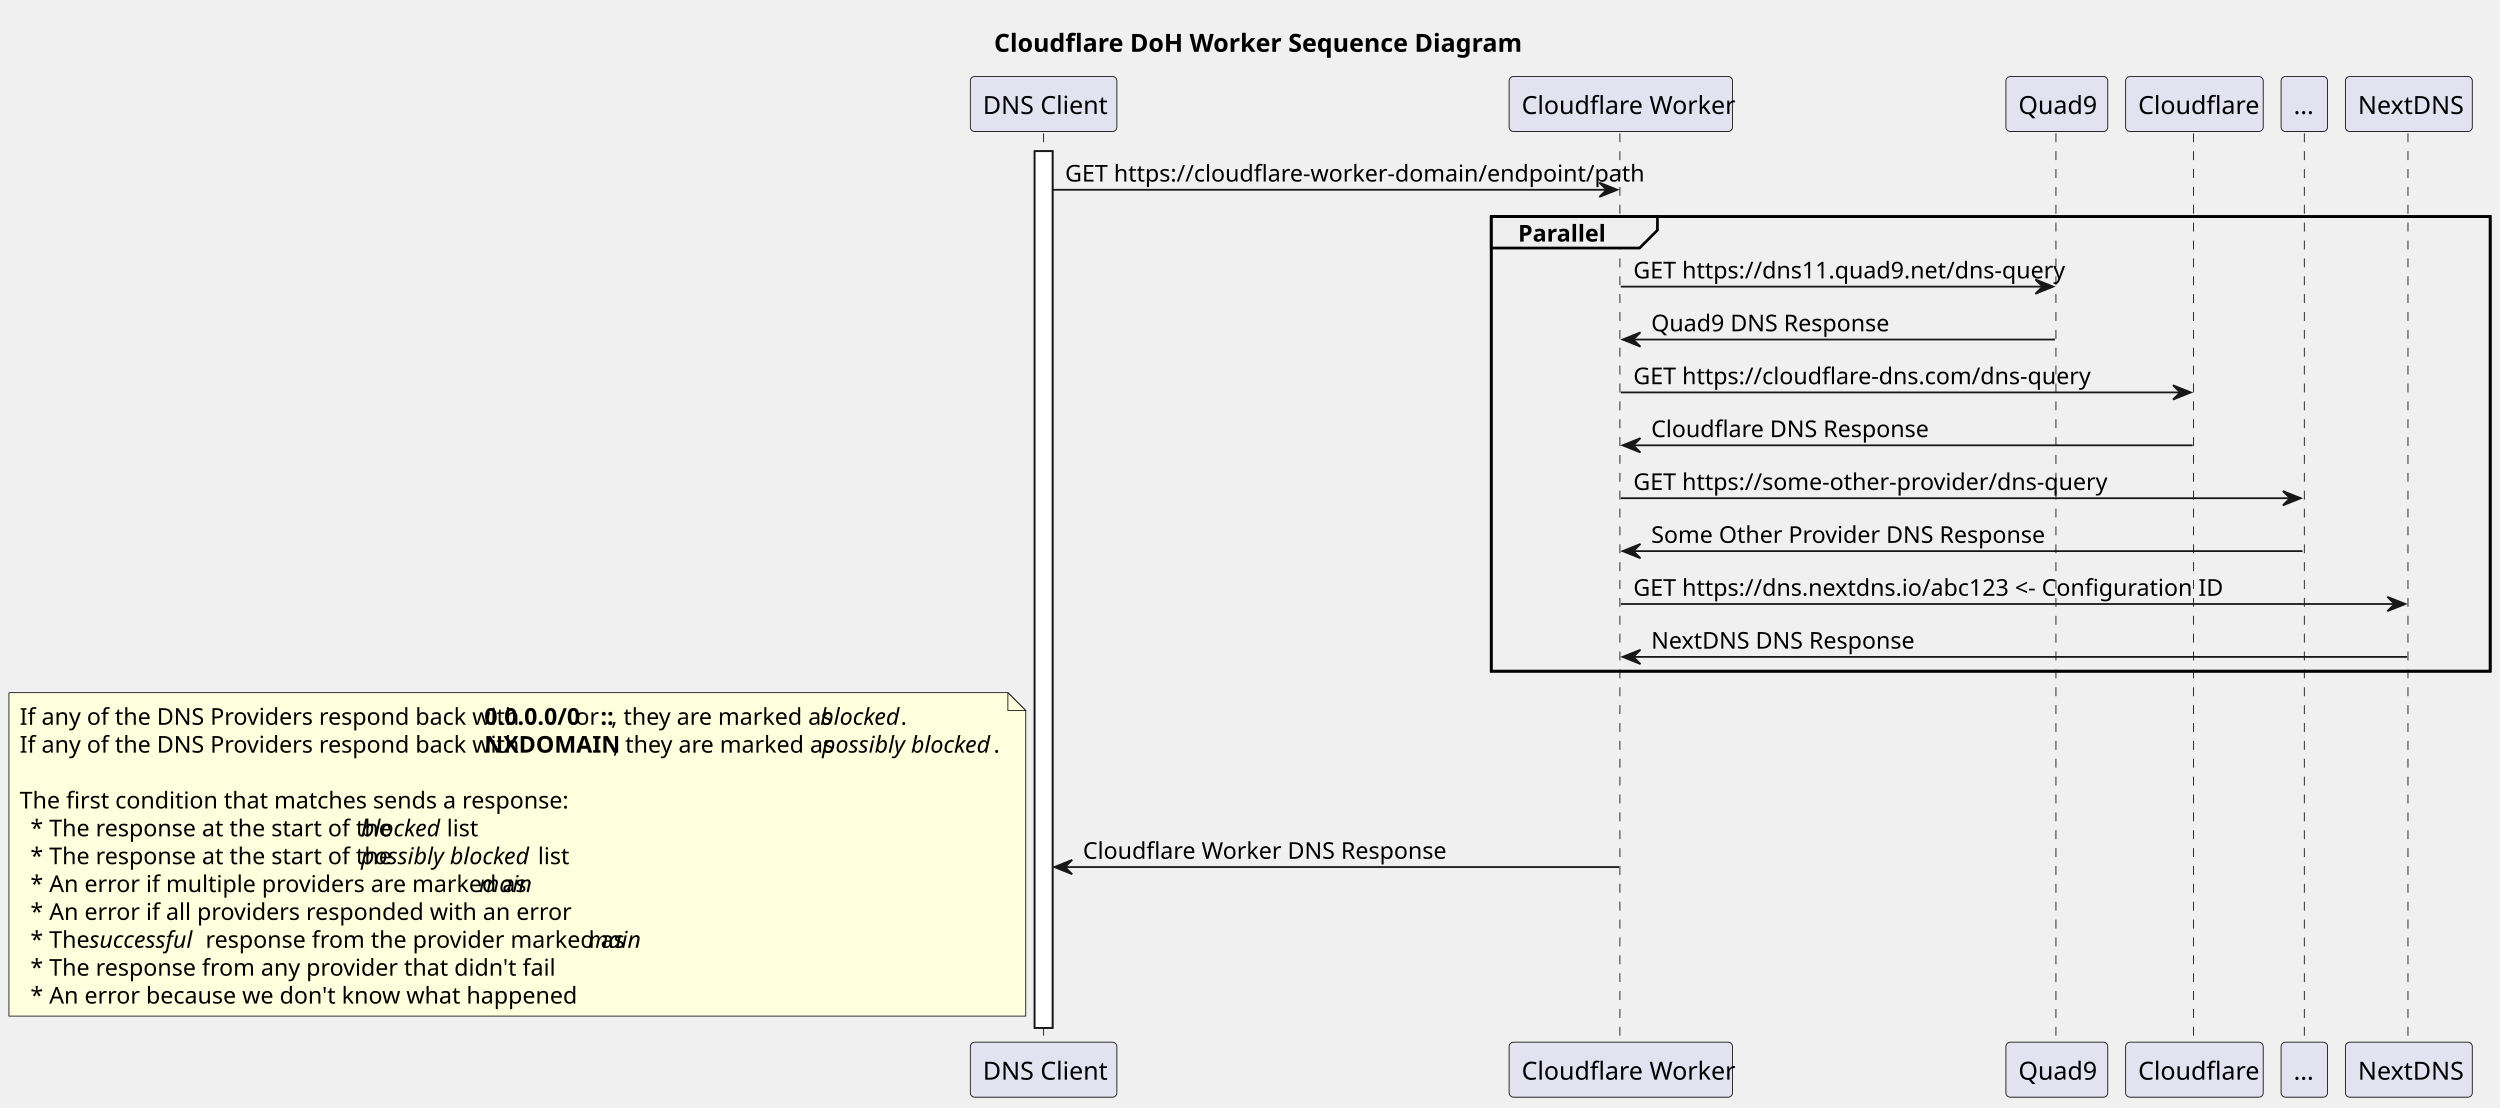
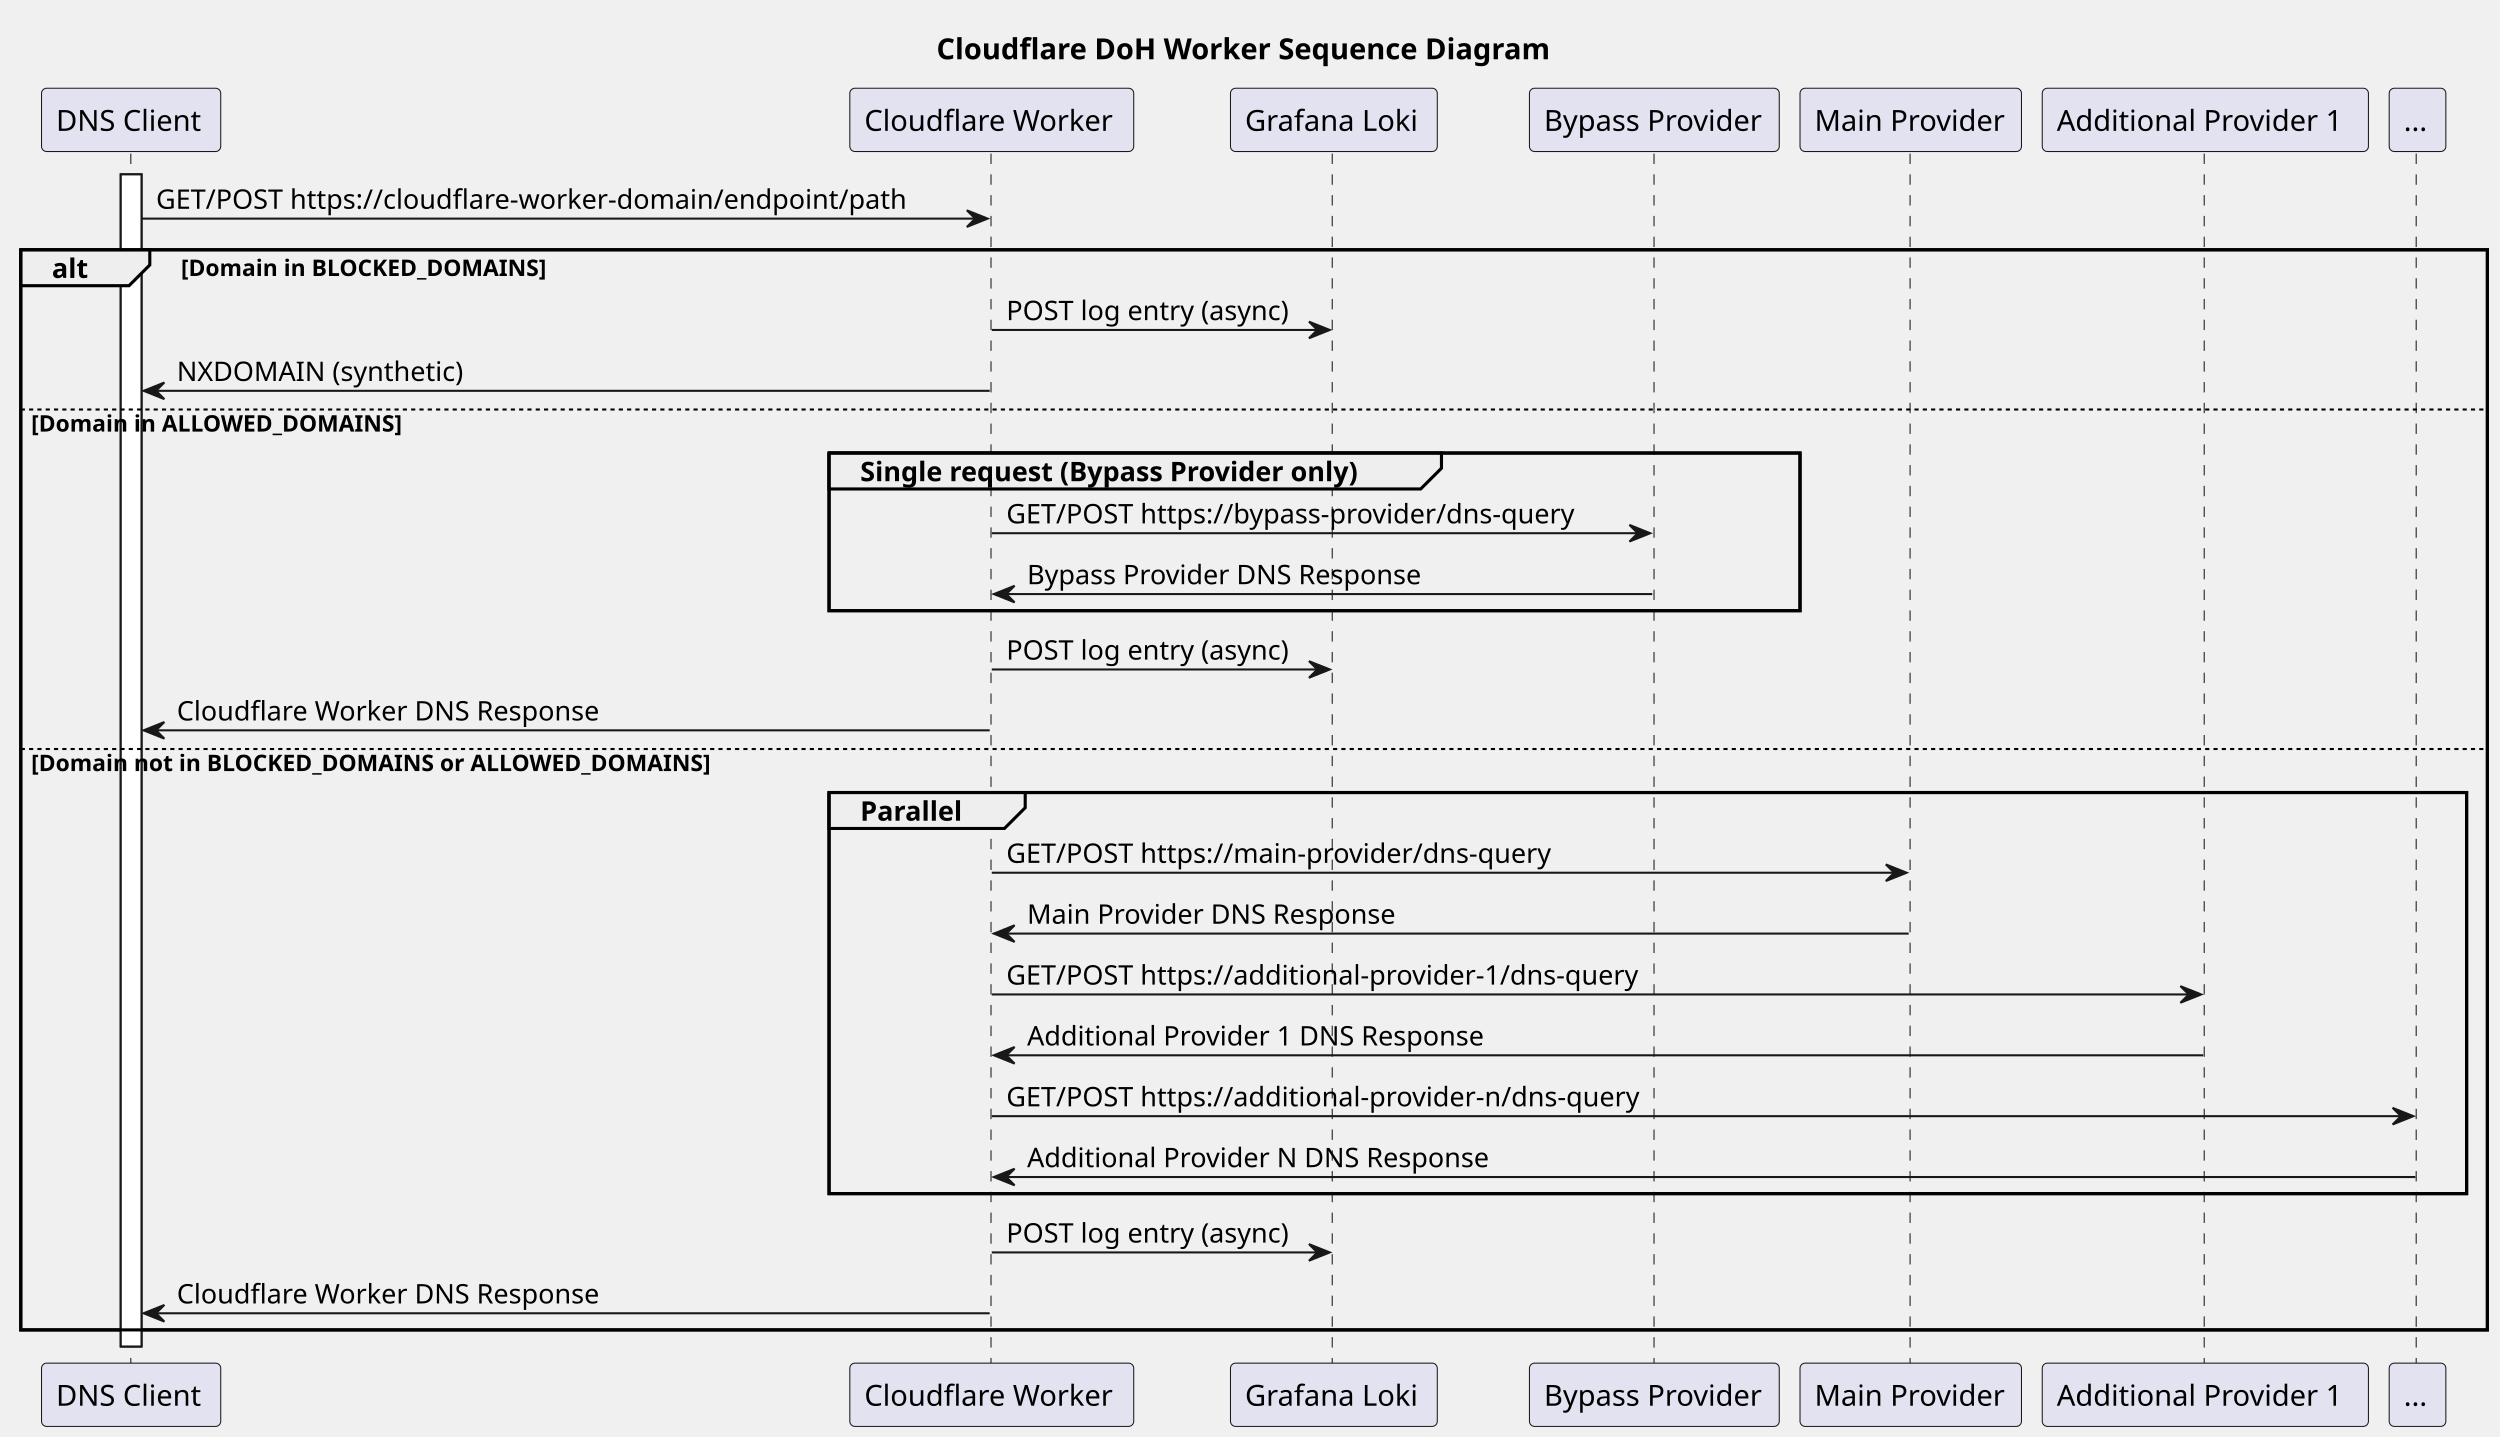
- <svg xmlns="http://www.w3.org/2000/svg" contentStyleType="text/css" height="620px" preserveAspectRatio="none" style="width: 1399px; height: 620px; background: #ffffff" version="1.1" viewBox="0 0 1399 620" width="1399px" zoomAndPan="magnify">
+ <svg xmlns="http://www.w3.org/2000/svg" contentStyleType="text/css" data-diagram-type="SEQUENCE" height="692px" preserveAspectRatio="none" style="width:1204px;height:692px;background:#FFFFFF;" version="1.1" viewBox="0 0 1204 692" width="1204px" zoomAndPan="magnify">
  <defs />
  <g>
-     <rect height="26.8" style="stroke: #00000000; stroke-width: 1.0; fill: none" width="300" x="551.25" y="10" />
-     <text fill="#000000" font-family="sans-serif" font-size="14" font-weight="bold" lengthAdjust="spacing" textLength="290" x="556.25" y="29">Cloudflare DoH Worker Sequence Diagram</text>
-     <rect fill="#FFFFFF" height="490.6" style="stroke: #181818; stroke-width: 1.0" width="10" x="579" y="84.6" />
-     <rect height="254.4" style="stroke: #000000; stroke-width: 1.5; fill: none" width="559" x="834.5" y="121.2" />
-     <line style="stroke: #181818; stroke-width: 0.5; fill: none; stroke-dasharray: 5.0, 5.0" x1="584" x2="584" y1="74.6" y2="584.2" />
-     <line style="stroke: #181818; stroke-width: 0.5; fill: none; stroke-dasharray: 5.0, 5.0" x1="906.5" x2="906.5" y1="74.6" y2="584.2" />
-     <line style="stroke: #181818; stroke-width: 0.5; fill: none; stroke-dasharray: 5.0, 5.0" x1="1150.5" x2="1150.5" y1="74.6" y2="584.2" />
-     <line style="stroke: #181818; stroke-width: 0.5; fill: none; stroke-dasharray: 5.0, 5.0" x1="1227.5" x2="1227.5" y1="74.6" y2="584.2" />
-     <line style="stroke: #181818; stroke-width: 0.5; fill: none; stroke-dasharray: 5.0, 5.0" x1="1289.5" x2="1289.5" y1="74.6" y2="584.2" />
-     <line style="stroke: #181818; stroke-width: 0.5; fill: none; stroke-dasharray: 5.0, 5.0" x1="1347.5" x2="1347.5" y1="74.6" y2="584.2" />
-     <rect fill="#E2E2F0" height="30.8" rx="2.5" ry="2.5" style="stroke: #181818; stroke-width: 0.5" width="82" x="543" y="42.8" />
-     <text fill="#000000" font-family="sans-serif" font-size="14" lengthAdjust="spacing" textLength="68" x="550" y="63.8">DNS Client</text>
-     <rect fill="#E2E2F0" height="30.8" rx="2.5" ry="2.5" style="stroke: #181818; stroke-width: 0.5" width="82" x="543" y="583.2" />
-     <text fill="#000000" font-family="sans-serif" font-size="14" lengthAdjust="spacing" textLength="68" x="550" y="604.2">DNS Client</text>
-     <rect fill="#E2E2F0" height="30.8" rx="2.5" ry="2.5" style="stroke: #181818; stroke-width: 0.5" width="125" x="844.5" y="42.8" />
-     <text fill="#000000" font-family="sans-serif" font-size="14" lengthAdjust="spacing" textLength="111" x="851.5" y="63.8">Cloudflare Worker</text>
-     <rect fill="#E2E2F0" height="30.8" rx="2.5" ry="2.5" style="stroke: #181818; stroke-width: 0.5" width="125" x="844.5" y="583.2" />
-     <text fill="#000000" font-family="sans-serif" font-size="14" lengthAdjust="spacing" textLength="111" x="851.5" y="604.2">Cloudflare Worker</text>
-     <rect fill="#E2E2F0" height="30.8" rx="2.5" ry="2.5" style="stroke: #181818; stroke-width: 0.5" width="57" x="1122.5" y="42.8" />
-     <text fill="#000000" font-family="sans-serif" font-size="14" lengthAdjust="spacing" textLength="43" x="1129.5" y="63.8">Quad9</text>
-     <rect fill="#E2E2F0" height="30.8" rx="2.5" ry="2.5" style="stroke: #181818; stroke-width: 0.5" width="57" x="1122.5" y="583.2" />
-     <text fill="#000000" font-family="sans-serif" font-size="14" lengthAdjust="spacing" textLength="43" x="1129.5" y="604.2">Quad9</text>
-     <rect fill="#E2E2F0" height="30.8" rx="2.5" ry="2.5" style="stroke: #181818; stroke-width: 0.5" width="77" x="1189.5" y="42.8" />
-     <text fill="#000000" font-family="sans-serif" font-size="14" lengthAdjust="spacing" textLength="63" x="1196.5" y="63.8">Cloudflare</text>
-     <rect fill="#E2E2F0" height="30.8" rx="2.5" ry="2.5" style="stroke: #181818; stroke-width: 0.5" width="77" x="1189.5" y="583.2" />
-     <text fill="#000000" font-family="sans-serif" font-size="14" lengthAdjust="spacing" textLength="63" x="1196.5" y="604.2">Cloudflare</text>
-     <rect fill="#E2E2F0" height="30.8" rx="2.5" ry="2.5" style="stroke: #181818; stroke-width: 0.5" width="26" x="1276.5" y="42.8" />
-     <text fill="#000000" font-family="sans-serif" font-size="14" lengthAdjust="spacing" textLength="12" x="1283.5" y="63.8">...</text>
-     <rect fill="#E2E2F0" height="30.8" rx="2.5" ry="2.5" style="stroke: #181818; stroke-width: 0.5" width="26" x="1276.5" y="583.2" />
-     <text fill="#000000" font-family="sans-serif" font-size="14" lengthAdjust="spacing" textLength="12" x="1283.5" y="604.2">...</text>
-     <rect fill="#E2E2F0" height="30.8" rx="2.5" ry="2.5" style="stroke: #181818; stroke-width: 0.5" width="71" x="1312.5" y="42.8" />
-     <text fill="#000000" font-family="sans-serif" font-size="14" lengthAdjust="spacing" textLength="57" x="1319.5" y="63.8">NextDNS</text>
-     <rect fill="#E2E2F0" height="30.8" rx="2.5" ry="2.5" style="stroke: #181818; stroke-width: 0.5" width="71" x="1312.5" y="583.2" />
-     <text fill="#000000" font-family="sans-serif" font-size="14" lengthAdjust="spacing" textLength="57" x="1319.5" y="604.2">NextDNS</text>
-     <rect fill="#FFFFFF" height="490.6" style="stroke: #181818; stroke-width: 1.0" width="10" x="579" y="84.6" />
-     <polygon fill="#181818" points="895,102.2,905,106.2,895,110.2,899,106.2" style="stroke: #181818; stroke-width: 1.0" />
-     <line style="stroke: #181818; stroke-width: 1.0" x1="589" x2="901" y1="106.2" y2="106.2" />
-     <text fill="#000000" font-family="sans-serif" font-size="13" lengthAdjust="spacing" textLength="294" x="596" y="101.6">GET https://cloudflare-worker-domain/endpoint/path</text>
-     <path d="M834.5,121.2 L927.5,121.2 L927.5,128.8 L917.5,138.8 L834.5,138.8 L834.5,121.2 " fill="#EEEEEE" style="stroke: #000000; stroke-width: 1.5" />
-     <rect fill="none" height="254.4" style="stroke: #000000; stroke-width: 1.5" width="559" x="834.5" y="121.2" />
-     <text fill="#000000" font-family="sans-serif" font-size="13" font-weight="bold" lengthAdjust="spacing" textLength="48" x="849.5" y="135.2">Parallel</text>
-     <polygon fill="#181818" points="1139,156.4,1149,160.4,1139,164.4,1143,160.4" style="stroke: #181818; stroke-width: 1.0" />
-     <line style="stroke: #181818; stroke-width: 1.0" x1="907" x2="1145" y1="160.4" y2="160.4" />
-     <text fill="#000000" font-family="sans-serif" font-size="13" lengthAdjust="spacing" textLength="220" x="914" y="155.8">GET https://dns11.quad9.net/dns-query</text>
-     <polygon fill="#181818" points="918,186,908,190,918,194,914,190" style="stroke: #181818; stroke-width: 1.0" />
-     <line style="stroke: #181818; stroke-width: 1.0" x1="912" x2="1150" y1="190" y2="190" />
-     <text fill="#000000" font-family="sans-serif" font-size="13" lengthAdjust="spacing" textLength="127" x="924" y="185.4">Quad9 DNS Response</text>
-     <polygon fill="#181818" points="1216,215.6,1226,219.6,1216,223.6,1220,219.6" style="stroke: #181818; stroke-width: 1.0" />
-     <line style="stroke: #181818; stroke-width: 1.0" x1="907" x2="1222" y1="219.6" y2="219.6" />
-     <text fill="#000000" font-family="sans-serif" font-size="13" lengthAdjust="spacing" textLength="235" x="914" y="215">GET https://cloudflare-dns.com/dns-query</text>
-     <polygon fill="#181818" points="918,245.2,908,249.2,918,253.2,914,249.2" style="stroke: #181818; stroke-width: 1.0" />
-     <line style="stroke: #181818; stroke-width: 1.0" x1="912" x2="1227" y1="249.2" y2="249.2" />
-     <text fill="#000000" font-family="sans-serif" font-size="13" lengthAdjust="spacing" textLength="147" x="924" y="244.6">Cloudflare DNS Response</text>
-     <polygon fill="#181818" points="1277.5,274.8,1287.5,278.8,1277.5,282.8,1281.5,278.8" style="stroke: #181818; stroke-width: 1.0" />
-     <line style="stroke: #181818; stroke-width: 1.0" x1="907" x2="1283.5" y1="278.8" y2="278.8" />
-     <text fill="#000000" font-family="sans-serif" font-size="13" lengthAdjust="spacing" textLength="240" x="914" y="274.2">GET https://some-other-provider/dns-query</text>
-     <polygon fill="#181818" points="918,304.4,908,308.4,918,312.4,914,308.4" style="stroke: #181818; stroke-width: 1.0" />
-     <line style="stroke: #181818; stroke-width: 1.0" x1="912" x2="1288.5" y1="308.4" y2="308.4" />
-     <text fill="#000000" font-family="sans-serif" font-size="13" lengthAdjust="spacing" textLength="208" x="924" y="303.8">Some Other Provider DNS Response</text>
-     <polygon fill="#181818" points="1336,334,1346,338,1336,342,1340,338" style="stroke: #181818; stroke-width: 1.0" />
-     <line style="stroke: #181818; stroke-width: 1.0" x1="907" x2="1342" y1="338" y2="338" />
-     <text fill="#000000" font-family="sans-serif" font-size="13" lengthAdjust="spacing" textLength="304" x="914" y="333.4">GET https://dns.nextdns.io/abc123 &lt;- Configuration ID</text>
-     <polygon fill="#181818" points="918,363.6,908,367.6,918,371.6,914,367.6" style="stroke: #181818; stroke-width: 1.0" />
-     <line style="stroke: #181818; stroke-width: 1.0" x1="912" x2="1347" y1="367.6" y2="367.6" />
-     <text fill="#000000" font-family="sans-serif" font-size="13" lengthAdjust="spacing" textLength="142" x="924" y="363">NextDNS DNS Response</text>
-     <polygon fill="#181818" points="600,481.2,590,485.2,600,489.2,596,485.2" style="stroke: #181818; stroke-width: 1.0" />
-     <line style="stroke: #181818; stroke-width: 1.0" x1="594" x2="906" y1="485.2" y2="485.2" />
-     <text fill="#000000" font-family="sans-serif" font-size="13" lengthAdjust="spacing" textLength="191" x="606" y="480.6">Cloudflare Worker DNS Response</text>
-     <path d="M5,387.6 L5,568.6 L574,568.6 L574,397.6 L564,387.6 L5,387.6 " fill="#FEFFDD" style="stroke: #181818; stroke-width: 0.5" />
-     <path d="M564,387.6 L564,397.6 L574,397.6 L564,387.6 " fill="#FEFFDD" style="stroke: #181818; stroke-width: 0.5" />
-     <text fill="#000000" font-family="sans-serif" font-size="13" lengthAdjust="spacing" textLength="257" x="11" y="405.6">If any of the DNS Providers respond back with</text>
-     <text fill="#000000" font-family="sans-serif" font-size="13" font-weight="bold" lengthAdjust="spacing" textLength="48" x="271" y="405.6">0.0.0.0/0</text>
-     <text fill="#000000" font-family="sans-serif" font-size="13" lengthAdjust="spacing" textLength="11" x="322" y="405.6">or</text>
-     <text fill="#000000" font-family="sans-serif" font-size="13" font-weight="bold" lengthAdjust="spacing" textLength="6" x="336" y="405.6">::</text>
-     <text fill="#000000" font-family="sans-serif" font-size="13" lengthAdjust="spacing" textLength="114" x="342" y="405.6">, they are marked as</text>
-     <text fill="#000000" font-family="sans-serif" font-size="13" font-style="italic" lengthAdjust="spacing" textLength="45" x="459" y="405.6">blocked</text>
-     <text fill="#000000" font-family="sans-serif" font-size="13" lengthAdjust="spacing" textLength="3" x="504" y="405.6">.</text>
-     <text fill="#000000" font-family="sans-serif" font-size="13" lengthAdjust="spacing" textLength="257" x="11" y="421.2">If any of the DNS Providers respond back with</text>
-     <text fill="#000000" font-family="sans-serif" font-size="13" font-weight="bold" lengthAdjust="spacing" textLength="72" x="271" y="421.2">NXDOMAIN</text>
-     <text fill="#000000" font-family="sans-serif" font-size="13" lengthAdjust="spacing" textLength="114" x="343" y="421.2">, they are marked as</text>
-     <text fill="#000000" font-family="sans-serif" font-size="13" font-style="italic" lengthAdjust="spacing" textLength="96" x="460" y="421.2">possibly blocked</text>
-     <text fill="#000000" font-family="sans-serif" font-size="13" lengthAdjust="spacing" textLength="3" x="556" y="421.2">.</text>
-     <text fill="#000000" font-family="sans-serif" font-size="13" lengthAdjust="spacing" textLength="4" x="11" y="436.8"> </text>
-     <text fill="#000000" font-family="sans-serif" font-size="13" lengthAdjust="spacing" textLength="281" x="11" y="452.4">The first condition that matches sends a response:</text>
-     <text fill="#000000" font-family="sans-serif" font-size="13" lengthAdjust="spacing" textLength="182" x="17" y="468">* The response at the start of the</text>
-     <text fill="#000000" font-family="sans-serif" font-size="13" font-style="italic" lengthAdjust="spacing" textLength="45" x="202" y="468">blocked</text>
-     <text fill="#000000" font-family="sans-serif" font-size="13" lengthAdjust="spacing" textLength="16" x="250" y="468">list</text>
-     <text fill="#000000" font-family="sans-serif" font-size="13" lengthAdjust="spacing" textLength="182" x="17" y="483.6">* The response at the start of the</text>
-     <text fill="#000000" font-family="sans-serif" font-size="13" font-style="italic" lengthAdjust="spacing" textLength="96" x="202" y="483.6">possibly blocked</text>
-     <text fill="#000000" font-family="sans-serif" font-size="13" lengthAdjust="spacing" textLength="16" x="301" y="483.6">list</text>
-     <text fill="#000000" font-family="sans-serif" font-size="13" lengthAdjust="spacing" textLength="248" x="17" y="499.2">* An error if multiple providers are marked as</text>
-     <text fill="#000000" font-family="sans-serif" font-size="13" font-style="italic" lengthAdjust="spacing" textLength="28" x="268" y="499.2">main</text>
-     <text fill="#000000" font-family="sans-serif" font-size="13" lengthAdjust="spacing" textLength="267" x="17" y="514.8">* An error if all providers responded with an error</text>
-     <text fill="#000000" font-family="sans-serif" font-size="13" lengthAdjust="spacing" textLength="30" x="17" y="530.4">* The</text>
-     <text fill="#000000" font-family="sans-serif" font-size="13" font-style="italic" lengthAdjust="spacing" textLength="62" x="50" y="530.4">successful</text>
-     <text fill="#000000" font-family="sans-serif" font-size="13" lengthAdjust="spacing" textLength="211" x="115" y="530.4">response from the provider marked as</text>
-     <text fill="#000000" font-family="sans-serif" font-size="13" font-style="italic" lengthAdjust="spacing" textLength="28" x="329" y="530.4">main</text>
-     <text fill="#000000" font-family="sans-serif" font-size="13" lengthAdjust="spacing" textLength="263" x="17" y="546">* The response from any provider that didn't fail</text>
-     <text fill="#000000" font-family="sans-serif" font-size="13" lengthAdjust="spacing" textLength="276" x="17" y="561.6">* An error because we don't know what happened</text>
+     <text fill="#000000" font-family="sans-serif" font-size="14" font-weight="bold" lengthAdjust="spacing" textLength="304.917" x="451.004" y="28.535">Cloudflare DoH Worker Sequence Diagram</text>
+     <g>
+       <rect fill="#FFFFFF" height="564.5" style="stroke:#181818;stroke-width:1;" width="10" x="58.152" y="83.977" />
+     </g>
+     <rect fill="none" height="520.189" style="stroke:#000000;stroke-width:1.5;" width="1187.924" x="10" y="120.287" />
+     <rect fill="none" height="75.932" style="stroke:#000000;stroke-width:1.5;" width="467.619" x="399.272" y="218.174" />
+     <rect fill="none" height="193.174" style="stroke:#000000;stroke-width:1.5;" width="788.652" x="399.272" y="381.682" />
+     <g class="participant-lifeline" data-entity-uid="part1" data-qualified-name="DNS Client" id="part1-lifeline">
+       <g>
+         <rect fill="#000000" fill-opacity="0" height="583.5" width="8" x="59.152" y="73.977" />
+         <line style="stroke:#181818;stroke-width:0.5;stroke-dasharray:5,5;" x1="63" x2="63" y1="73.977" y2="657.477" />
+       </g>
+     </g>
+     <g class="participant-lifeline" data-entity-uid="part2" data-qualified-name="Cloudflare Worker" id="part2-lifeline">
+       <g>
+         <rect fill="#000000" fill-opacity="0" height="583.5" width="8" x="473.639" y="73.977" />
+         <line style="stroke:#181818;stroke-width:0.5;stroke-dasharray:5,5;" x1="477.272" x2="477.272" y1="73.977" y2="657.477" />
+       </g>
+     </g>
+     <g class="participant-lifeline" data-entity-uid="part3" data-qualified-name="Grafana Loki" id="part3-lifeline">
+       <g>
+         <rect fill="#000000" fill-opacity="0" height="583.5" width="8" x="638.398" y="73.977" />
+         <line style="stroke:#181818;stroke-width:0.5;stroke-dasharray:5,5;" x1="641.598" x2="641.598" y1="73.977" y2="657.477" />
+       </g>
+     </g>
+     <g class="participant-lifeline" data-entity-uid="part4" data-qualified-name="Bypass Provider" id="part4-lifeline">
+       <g>
+         <rect fill="#000000" fill-opacity="0" height="583.5" width="8" x="792.735" y="73.977" />
+         <line style="stroke:#181818;stroke-width:0.5;stroke-dasharray:5,5;" x1="796.579" x2="796.579" y1="73.977" y2="657.477" />
+       </g>
+     </g>
+     <g class="participant-lifeline" data-entity-uid="part5" data-qualified-name="Main Provider" id="part5-lifeline">
+       <g>
+         <rect fill="#000000" fill-opacity="0" height="583.5" width="8" x="916.218" y="73.977" />
+         <line style="stroke:#181818;stroke-width:0.5;stroke-dasharray:5,5;" x1="919.891" x2="919.891" y1="73.977" y2="657.477" />
+       </g>
+     </g>
+     <g class="participant-lifeline" data-entity-uid="part6" data-qualified-name="Additional Provider 1" id="part6-lifeline">
+       <g>
+         <rect fill="#000000" fill-opacity="0" height="583.5" width="8" x="1058.09" y="73.977" />
+         <line style="stroke:#181818;stroke-width:0.5;stroke-dasharray:5,5;" x1="1061.545" x2="1061.545" y1="73.977" y2="657.477" />
+       </g>
+     </g>
+     <g class="participant-lifeline" data-entity-uid="part7" data-qualified-name="..." id="part7-lifeline">
+       <g>
+         <rect fill="#000000" fill-opacity="0" height="583.5" width="8" x="1160.28" y="73.977" />
+         <line style="stroke:#181818;stroke-width:0.5;stroke-dasharray:5,5;" x1="1163.635" x2="1163.635" y1="73.977" y2="657.477" />
+       </g>
+     </g>
+     <g class="participant participant-head" data-entity-uid="part1" data-qualified-name="DNS Client" id="part1-head">
+       <rect fill="#E2E2F0" height="30.488" rx="2.5" ry="2.5" style="stroke:#181818;stroke-width:0.5;" width="86.304" x="20" y="42.488" />
+       <text fill="#000000" font-family="sans-serif" font-size="14" lengthAdjust="spacing" textLength="72.304" x="27" y="63.023">DNS Client</text>
+     </g>
+     <g class="participant participant-tail" data-entity-uid="part1" data-qualified-name="DNS Client" id="part1-tail">
+       <rect fill="#E2E2F0" height="30.488" rx="2.5" ry="2.5" style="stroke:#181818;stroke-width:0.5;" width="86.304" x="20" y="656.477" />
+       <text fill="#000000" font-family="sans-serif" font-size="14" lengthAdjust="spacing" textLength="72.304" x="27" y="677.012">DNS Client</text>
+     </g>
+     <g class="participant participant-head" data-entity-uid="part2" data-qualified-name="Cloudflare Worker" id="part2-head">
+       <rect fill="#E2E2F0" height="30.488" rx="2.5" ry="2.5" style="stroke:#181818;stroke-width:0.5;" width="136.732" x="409.272" y="42.488" />
+       <text fill="#000000" font-family="sans-serif" font-size="14" lengthAdjust="spacing" textLength="122.732" x="416.272" y="63.023">Cloudflare Worker</text>
+     </g>
+     <g class="participant participant-tail" data-entity-uid="part2" data-qualified-name="Cloudflare Worker" id="part2-tail">
+       <rect fill="#E2E2F0" height="30.488" rx="2.5" ry="2.5" style="stroke:#181818;stroke-width:0.5;" width="136.732" x="409.272" y="656.477" />
+       <text fill="#000000" font-family="sans-serif" font-size="14" lengthAdjust="spacing" textLength="122.732" x="416.272" y="677.012">Cloudflare Worker</text>
+     </g>
+     <g class="participant participant-head" data-entity-uid="part3" data-qualified-name="Grafana Loki" id="part3-head">
+       <rect fill="#E2E2F0" height="30.488" rx="2.5" ry="2.5" style="stroke:#181818;stroke-width:0.5;" width="99.6" x="592.598" y="42.488" />
+       <text fill="#000000" font-family="sans-serif" font-size="14" lengthAdjust="spacing" textLength="85.6" x="599.598" y="63.023">Grafana Loki</text>
+     </g>
+     <g class="participant participant-tail" data-entity-uid="part3" data-qualified-name="Grafana Loki" id="part3-tail">
+       <rect fill="#E2E2F0" height="30.488" rx="2.5" ry="2.5" style="stroke:#181818;stroke-width:0.5;" width="99.6" x="592.598" y="656.477" />
+       <text fill="#000000" font-family="sans-serif" font-size="14" lengthAdjust="spacing" textLength="85.6" x="599.598" y="677.012">Grafana Loki</text>
+     </g>
+     <g class="participant participant-head" data-entity-uid="part4" data-qualified-name="Bypass Provider" id="part4-head">
+       <rect fill="#E2E2F0" height="30.488" rx="2.5" ry="2.5" style="stroke:#181818;stroke-width:0.5;" width="120.312" x="736.579" y="42.488" />
+       <text fill="#000000" font-family="sans-serif" font-size="14" lengthAdjust="spacing" textLength="106.312" x="743.579" y="63.023">Bypass Provider</text>
+     </g>
+     <g class="participant participant-tail" data-entity-uid="part4" data-qualified-name="Bypass Provider" id="part4-tail">
+       <rect fill="#E2E2F0" height="30.488" rx="2.5" ry="2.5" style="stroke:#181818;stroke-width:0.5;" width="120.312" x="736.579" y="656.477" />
+       <text fill="#000000" font-family="sans-serif" font-size="14" lengthAdjust="spacing" textLength="106.312" x="743.579" y="677.012">Bypass Provider</text>
+     </g>
+     <g class="participant participant-head" data-entity-uid="part5" data-qualified-name="Main Provider" id="part5-head">
+       <rect fill="#E2E2F0" height="30.488" rx="2.5" ry="2.5" style="stroke:#181818;stroke-width:0.5;" width="106.654" x="866.891" y="42.488" />
+       <text fill="#000000" font-family="sans-serif" font-size="14" lengthAdjust="spacing" textLength="92.654" x="873.891" y="63.023">Main Provider</text>
+     </g>
+     <g class="participant participant-tail" data-entity-uid="part5" data-qualified-name="Main Provider" id="part5-tail">
+       <rect fill="#E2E2F0" height="30.488" rx="2.5" ry="2.5" style="stroke:#181818;stroke-width:0.5;" width="106.654" x="866.891" y="656.477" />
+       <text fill="#000000" font-family="sans-serif" font-size="14" lengthAdjust="spacing" textLength="92.654" x="873.891" y="677.012">Main Provider</text>
+     </g>
+     <g class="participant participant-head" data-entity-uid="part6" data-qualified-name="Additional Provider 1" id="part6-head">
+       <rect fill="#E2E2F0" height="30.488" rx="2.5" ry="2.5" style="stroke:#181818;stroke-width:0.5;" width="157.09" x="983.545" y="42.488" />
+       <text fill="#000000" font-family="sans-serif" font-size="14" lengthAdjust="spacing" textLength="143.09" x="990.545" y="63.023">Additional Provider 1</text>
+     </g>
+     <g class="participant participant-tail" data-entity-uid="part6" data-qualified-name="Additional Provider 1" id="part6-tail">
+       <rect fill="#E2E2F0" height="30.488" rx="2.5" ry="2.5" style="stroke:#181818;stroke-width:0.5;" width="157.09" x="983.545" y="656.477" />
+       <text fill="#000000" font-family="sans-serif" font-size="14" lengthAdjust="spacing" textLength="143.09" x="990.545" y="677.012">Additional Provider 1</text>
+     </g>
+     <g class="participant participant-head" data-entity-uid="part7" data-qualified-name="..." id="part7-head">
+       <rect fill="#E2E2F0" height="30.488" rx="2.5" ry="2.5" style="stroke:#181818;stroke-width:0.5;" width="27.289" x="1150.635" y="42.488" />
+       <text fill="#000000" font-family="sans-serif" font-size="14" lengthAdjust="spacing" textLength="13.289" x="1157.635" y="63.023">...</text>
+     </g>
+     <g class="participant participant-tail" data-entity-uid="part7" data-qualified-name="..." id="part7-tail">
+       <rect fill="#E2E2F0" height="30.488" rx="2.5" ry="2.5" style="stroke:#181818;stroke-width:0.5;" width="27.289" x="1150.635" y="656.477" />
+       <text fill="#000000" font-family="sans-serif" font-size="14" lengthAdjust="spacing" textLength="13.289" x="1157.635" y="677.012">...</text>
+     </g>
+     <g>
+       <rect fill="#FFFFFF" height="564.5" style="stroke:#181818;stroke-width:1;" width="10" x="58.152" y="83.977" />
+     </g>
+     <g class="message" data-entity-1="part1" data-entity-2="part2" id="msg1">
+       <polygon fill="#181818" points="465.639,101.287,475.639,105.287,465.639,109.287,469.639,105.287" style="stroke:#181818;stroke-width:1;" />
+       <line style="stroke:#181818;stroke-width:1;" x1="68.152" x2="471.639" y1="105.287" y2="105.287" />
+       <text fill="#000000" font-family="sans-serif" font-size="13" lengthAdjust="spacing" textLength="385.487" x="75.152" y="100.545">GET/POST https://cloudflare-worker-domain/endpoint/path</text>
+     </g>
+     <path d="M10,120.287 L72.139,120.287 L72.139,127.598 L62.139,137.598 L10,137.598 L10,120.287" fill="#EEEEEE" style="stroke:#000000;stroke-width:1.5;" />
+     <rect fill="none" height="520.189" style="stroke:#000000;stroke-width:1.5;" width="1187.924" x="10" y="120.287" />
+     <text fill="#000000" font-family="sans-serif" font-size="13" font-weight="bold" lengthAdjust="spacing" textLength="17.139" x="25" y="133.856">alt</text>
+     <text fill="#000000" font-family="sans-serif" font-size="11" font-weight="bold" lengthAdjust="spacing" textLength="182.993" x="87.139" y="132.922">[Domain in BLOCKED_DOMAINS]</text>
+     <g class="message" data-entity-1="part2" data-entity-2="part3" id="msg2">
+       <polygon fill="#181818" points="630.398,154.908,640.398,158.908,630.398,162.908,634.398,158.908" style="stroke:#181818;stroke-width:1;" />
+       <line style="stroke:#181818;stroke-width:1;" x1="477.639" x2="636.398" y1="158.908" y2="158.908" />
+       <text fill="#000000" font-family="sans-serif" font-size="13" lengthAdjust="spacing" textLength="140.759" x="484.639" y="154.166">POST log entry (async)</text>
+     </g>
+     <g class="message" data-entity-1="part2" data-entity-2="part1" id="msg3">
+       <polygon fill="#181818" points="79.152,184.219,69.152,188.219,79.152,192.219,75.152,188.219" style="stroke:#181818;stroke-width:1;" />
+       <line style="stroke:#181818;stroke-width:1;" x1="73.152" x2="476.639" y1="188.219" y2="188.219" />
+       <text fill="#000000" font-family="sans-serif" font-size="13" lengthAdjust="spacing" textLength="140.601" x="85.152" y="183.477">NXDOMAIN (synthetic)</text>
+     </g>
+     <line style="stroke:#000000;stroke-width:1;stroke-dasharray:2,2;" x1="10" x2="1197.924" y1="197.219" y2="197.219" />
+     <text fill="#000000" font-family="sans-serif" font-size="11" font-weight="bold" lengthAdjust="spacing" textLength="184.857" x="15" y="207.853">[Domain in ALLOWED_DOMAINS]</text>
+     <path d="M399.272,218.174 L694.211,218.174 L694.211,225.484 L684.211,235.484 L399.272,235.484 L399.272,218.174" fill="#EEEEEE" style="stroke:#000000;stroke-width:1.5;" />
+     <rect fill="none" height="75.932" style="stroke:#000000;stroke-width:1.5;" width="467.619" x="399.272" y="218.174" />
+     <text fill="#000000" font-family="sans-serif" font-size="13" font-weight="bold" lengthAdjust="spacing" textLength="249.939" x="414.272" y="231.742">Single request (Bypass Provider only)</text>
+     <g class="message" data-entity-1="part2" data-entity-2="part4" id="msg4">
+       <polygon fill="#181818" points="784.735,252.795,794.735,256.795,784.735,260.795,788.735,256.795" style="stroke:#181818;stroke-width:1;" />
+       <line style="stroke:#181818;stroke-width:1;" x1="477.639" x2="790.735" y1="256.795" y2="256.795" />
+       <text fill="#000000" font-family="sans-serif" font-size="13" lengthAdjust="spacing" textLength="295.096" x="484.639" y="252.053">GET/POST https://bypass-provider/dns-query</text>
+     </g>
+     <g class="message" data-entity-1="part4" data-entity-2="part2" id="msg5">
+       <polygon fill="#181818" points="488.639,282.106,478.639,286.106,488.639,290.106,484.639,286.106" style="stroke:#181818;stroke-width:1;" />
+       <line style="stroke:#181818;stroke-width:1;" x1="482.639" x2="795.735" y1="286.106" y2="286.106" />
+       <text fill="#000000" font-family="sans-serif" font-size="13" lengthAdjust="spacing" textLength="193.483" x="494.639" y="281.363">Bypass Provider DNS Response</text>
+     </g>
+     <g class="message" data-entity-1="part2" data-entity-2="part3" id="msg6">
+       <polygon fill="#181818" points="630.398,318.416,640.398,322.416,630.398,326.416,634.398,322.416" style="stroke:#181818;stroke-width:1;" />
+       <line style="stroke:#181818;stroke-width:1;" x1="477.639" x2="636.398" y1="322.416" y2="322.416" />
+       <text fill="#000000" font-family="sans-serif" font-size="13" lengthAdjust="spacing" textLength="140.759" x="484.639" y="317.674">POST log entry (async)</text>
+     </g>
+     <g class="message" data-entity-1="part2" data-entity-2="part1" id="msg7">
+       <polygon fill="#181818" points="79.152,347.727,69.152,351.727,79.152,355.727,75.152,351.727" style="stroke:#181818;stroke-width:1;" />
+       <line style="stroke:#181818;stroke-width:1;" x1="73.152" x2="476.639" y1="351.727" y2="351.727" />
+       <text fill="#000000" font-family="sans-serif" font-size="13" lengthAdjust="spacing" textLength="208.73" x="85.152" y="346.984">Cloudflare Worker DNS Response</text>
+     </g>
+     <line style="stroke:#000000;stroke-width:1;stroke-dasharray:2,2;" x1="10" x2="1197.924" y1="360.727" y2="360.727" />
+     <text fill="#000000" font-family="sans-serif" font-size="11" font-weight="bold" lengthAdjust="spacing" textLength="339.571" x="15" y="371.361">[Domain not in BLOCKED_DOMAINS or ALLOWED_DOMAINS]</text>
+     <path d="M399.272,381.682 L493.74,381.682 L493.74,388.992 L483.74,398.992 L399.272,398.992 L399.272,381.682" fill="#EEEEEE" style="stroke:#000000;stroke-width:1.5;" />
+     <rect fill="none" height="193.174" style="stroke:#000000;stroke-width:1.5;" width="788.652" x="399.272" y="381.682" />
+     <text fill="#000000" font-family="sans-serif" font-size="13" font-weight="bold" lengthAdjust="spacing" textLength="49.467" x="414.272" y="395.25">Parallel</text>
+     <g class="message" data-entity-1="part2" data-entity-2="part5" id="msg8">
+       <polygon fill="#181818" points="908.218,416.303,918.218,420.303,908.218,424.303,912.218,420.303" style="stroke:#181818;stroke-width:1;" />
+       <line style="stroke:#181818;stroke-width:1;" x1="477.639" x2="914.218" y1="420.303" y2="420.303" />
+       <text fill="#000000" font-family="sans-serif" font-size="13" lengthAdjust="spacing" textLength="282.648" x="484.639" y="415.56">GET/POST https://main-provider/dns-query</text>
+     </g>
+     <g class="message" data-entity-1="part5" data-entity-2="part2" id="msg9">
+       <polygon fill="#181818" points="488.639,445.613,478.639,449.613,488.639,453.613,484.639,449.613" style="stroke:#181818;stroke-width:1;" />
+       <line style="stroke:#181818;stroke-width:1;" x1="482.639" x2="919.218" y1="449.613" y2="449.613" />
+       <text fill="#000000" font-family="sans-serif" font-size="13" lengthAdjust="spacing" textLength="180.8" x="494.639" y="444.871">Main Provider DNS Response</text>
+     </g>
+     <g class="message" data-entity-1="part2" data-entity-2="part6" id="msg10">
+       <polygon fill="#181818" points="1050.09,474.924,1060.09,478.924,1050.09,482.924,1054.09,478.924" style="stroke:#181818;stroke-width:1;" />
+       <line style="stroke:#181818;stroke-width:1;" x1="477.639" x2="1056.09" y1="478.924" y2="478.924" />
+       <text fill="#000000" font-family="sans-serif" font-size="13" lengthAdjust="spacing" textLength="330.161" x="484.639" y="474.182">GET/POST https://additional-provider-1/dns-query</text>
+     </g>
+     <g class="message" data-entity-1="part6" data-entity-2="part2" id="msg11">
+       <polygon fill="#181818" points="488.639,504.234,478.639,508.234,488.639,512.234,484.639,508.234" style="stroke:#181818;stroke-width:1;" />
+       <line style="stroke:#181818;stroke-width:1;" x1="482.639" x2="1061.09" y1="508.234" y2="508.234" />
+       <text fill="#000000" font-family="sans-serif" font-size="13" lengthAdjust="spacing" textLength="227.633" x="494.639" y="503.492">Additional Provider 1 DNS Response</text>
+     </g>
+     <g class="message" data-entity-1="part2" data-entity-2="part7" id="msg12">
+       <polygon fill="#181818" points="1152.28,533.545,1162.28,537.545,1152.28,541.545,1156.28,537.545" style="stroke:#181818;stroke-width:1;" />
+       <line style="stroke:#181818;stroke-width:1;" x1="477.639" x2="1158.28" y1="537.545" y2="537.545" />
+       <text fill="#000000" font-family="sans-serif" font-size="13" lengthAdjust="spacing" textLength="330.008" x="484.639" y="532.803">GET/POST https://additional-provider-n/dns-query</text>
+     </g>
+     <g class="message" data-entity-1="part7" data-entity-2="part2" id="msg13">
+       <polygon fill="#181818" points="488.639,562.856,478.639,566.856,488.639,570.856,484.639,566.856" style="stroke:#181818;stroke-width:1;" />
+       <line style="stroke:#181818;stroke-width:1;" x1="482.639" x2="1163.28" y1="566.856" y2="566.856" />
+       <text fill="#000000" font-family="sans-serif" font-size="13" lengthAdjust="spacing" textLength="229.017" x="494.639" y="562.113">Additional Provider N DNS Response</text>
+     </g>
+     <g class="message" data-entity-1="part2" data-entity-2="part3" id="msg14">
+       <polygon fill="#181818" points="630.398,599.166,640.398,603.166,630.398,607.166,634.398,603.166" style="stroke:#181818;stroke-width:1;" />
+       <line style="stroke:#181818;stroke-width:1;" x1="477.639" x2="636.398" y1="603.166" y2="603.166" />
+       <text fill="#000000" font-family="sans-serif" font-size="13" lengthAdjust="spacing" textLength="140.759" x="484.639" y="598.424">POST log entry (async)</text>
+     </g>
+     <g class="message" data-entity-1="part2" data-entity-2="part1" id="msg15">
+       <polygon fill="#181818" points="79.152,628.477,69.152,632.477,79.152,636.477,75.152,632.477" style="stroke:#181818;stroke-width:1;" />
+       <line style="stroke:#181818;stroke-width:1;" x1="73.152" x2="476.639" y1="632.477" y2="632.477" />
+       <text fill="#000000" font-family="sans-serif" font-size="13" lengthAdjust="spacing" textLength="208.73" x="85.152" y="627.734">Cloudflare Worker DNS Response</text>
+     </g>
  </g>
</svg>
